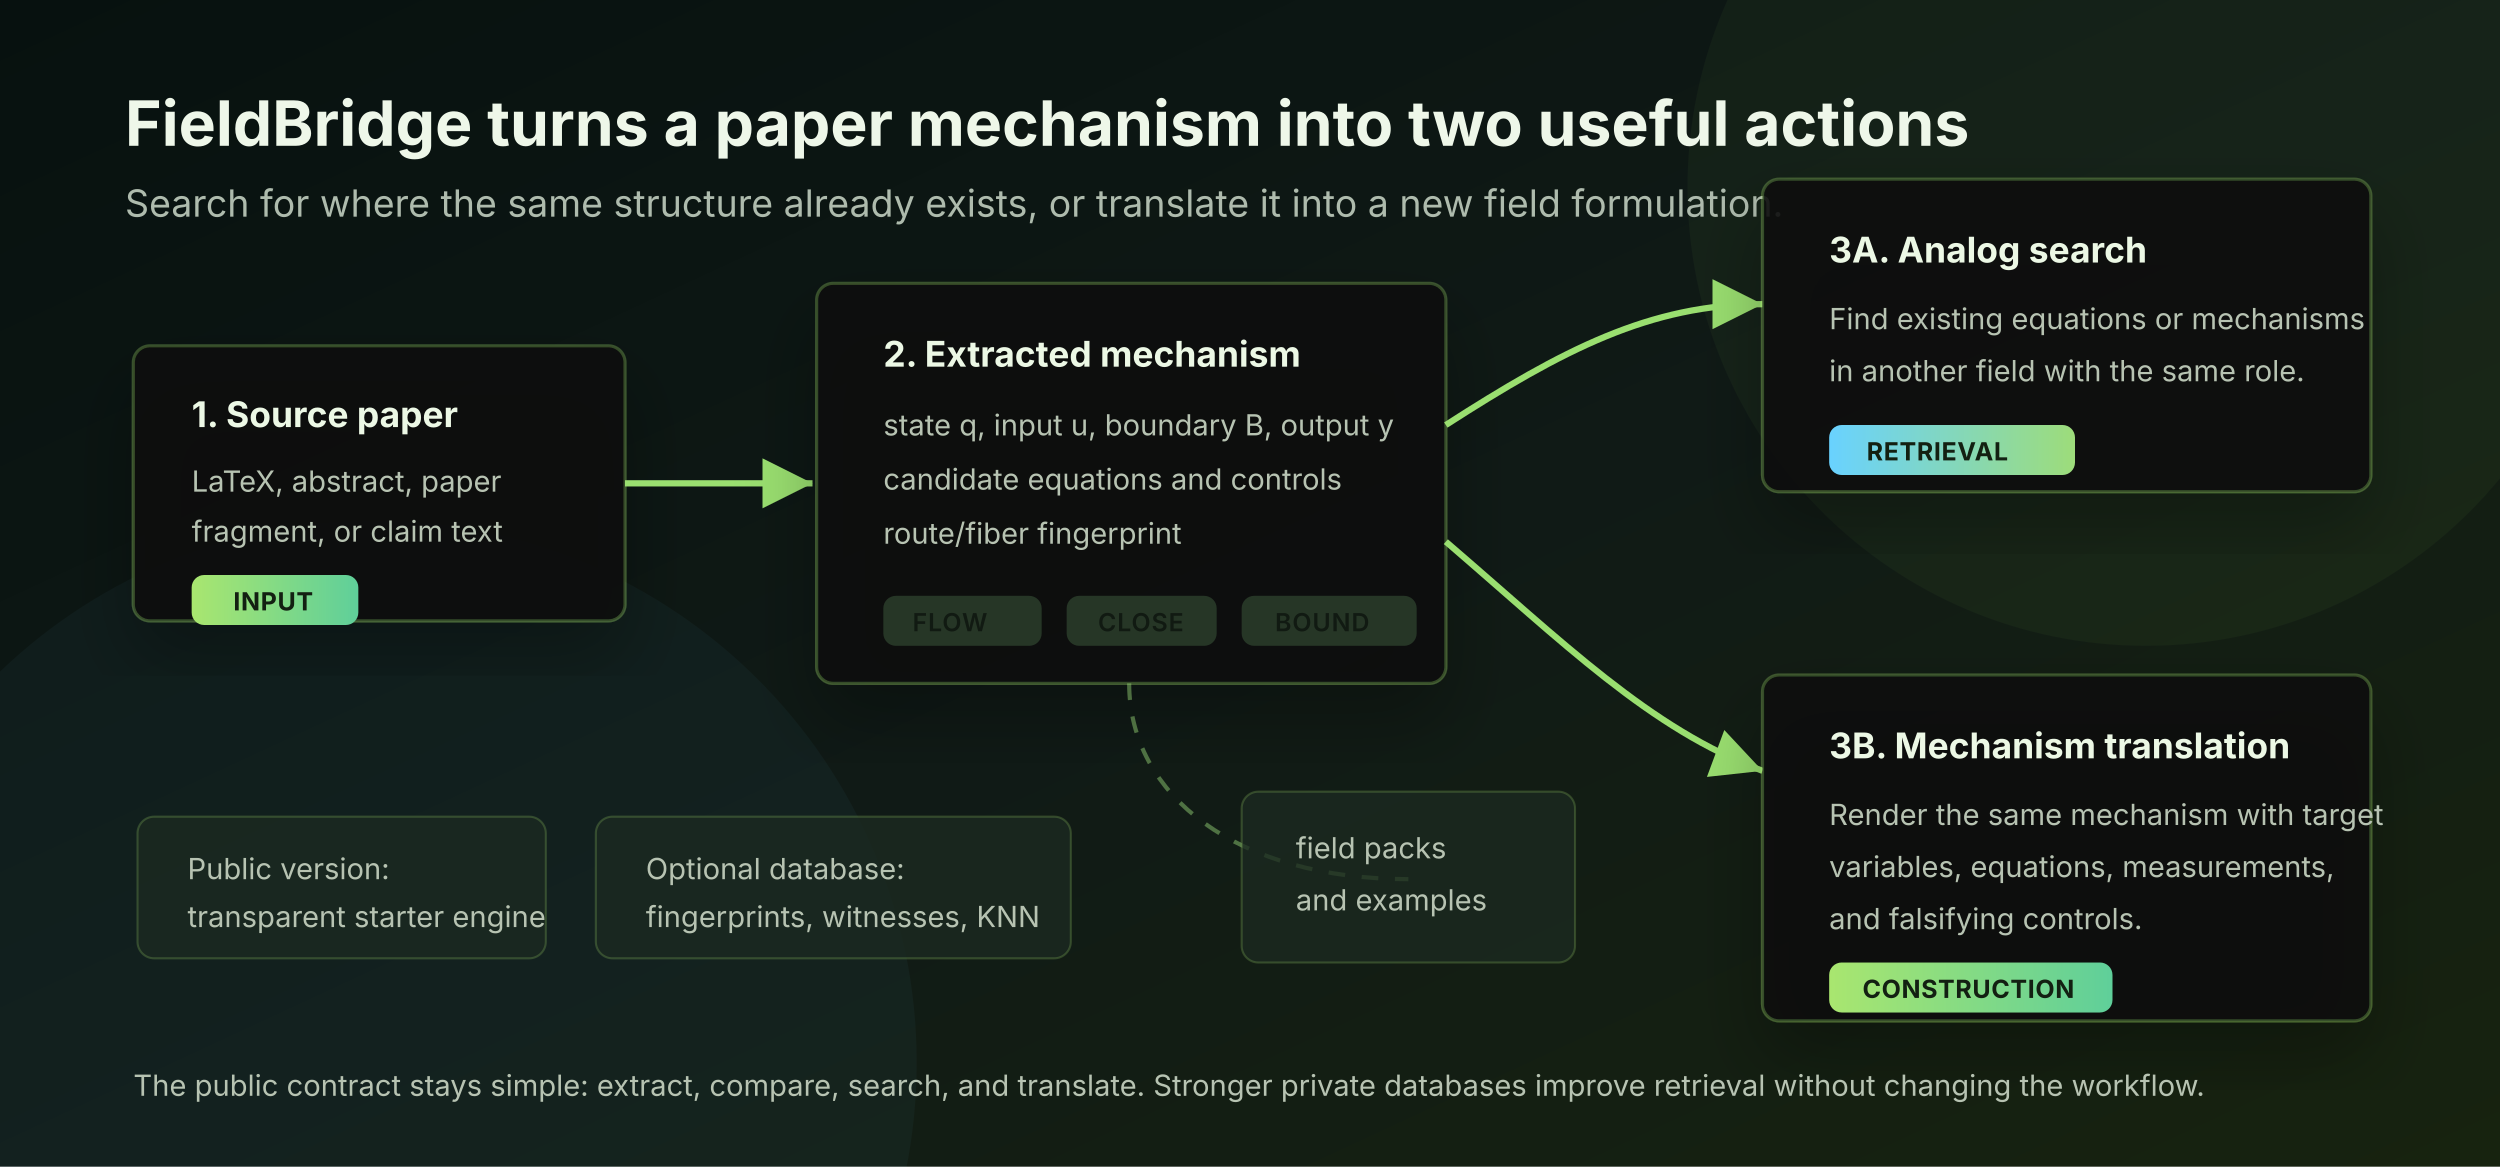
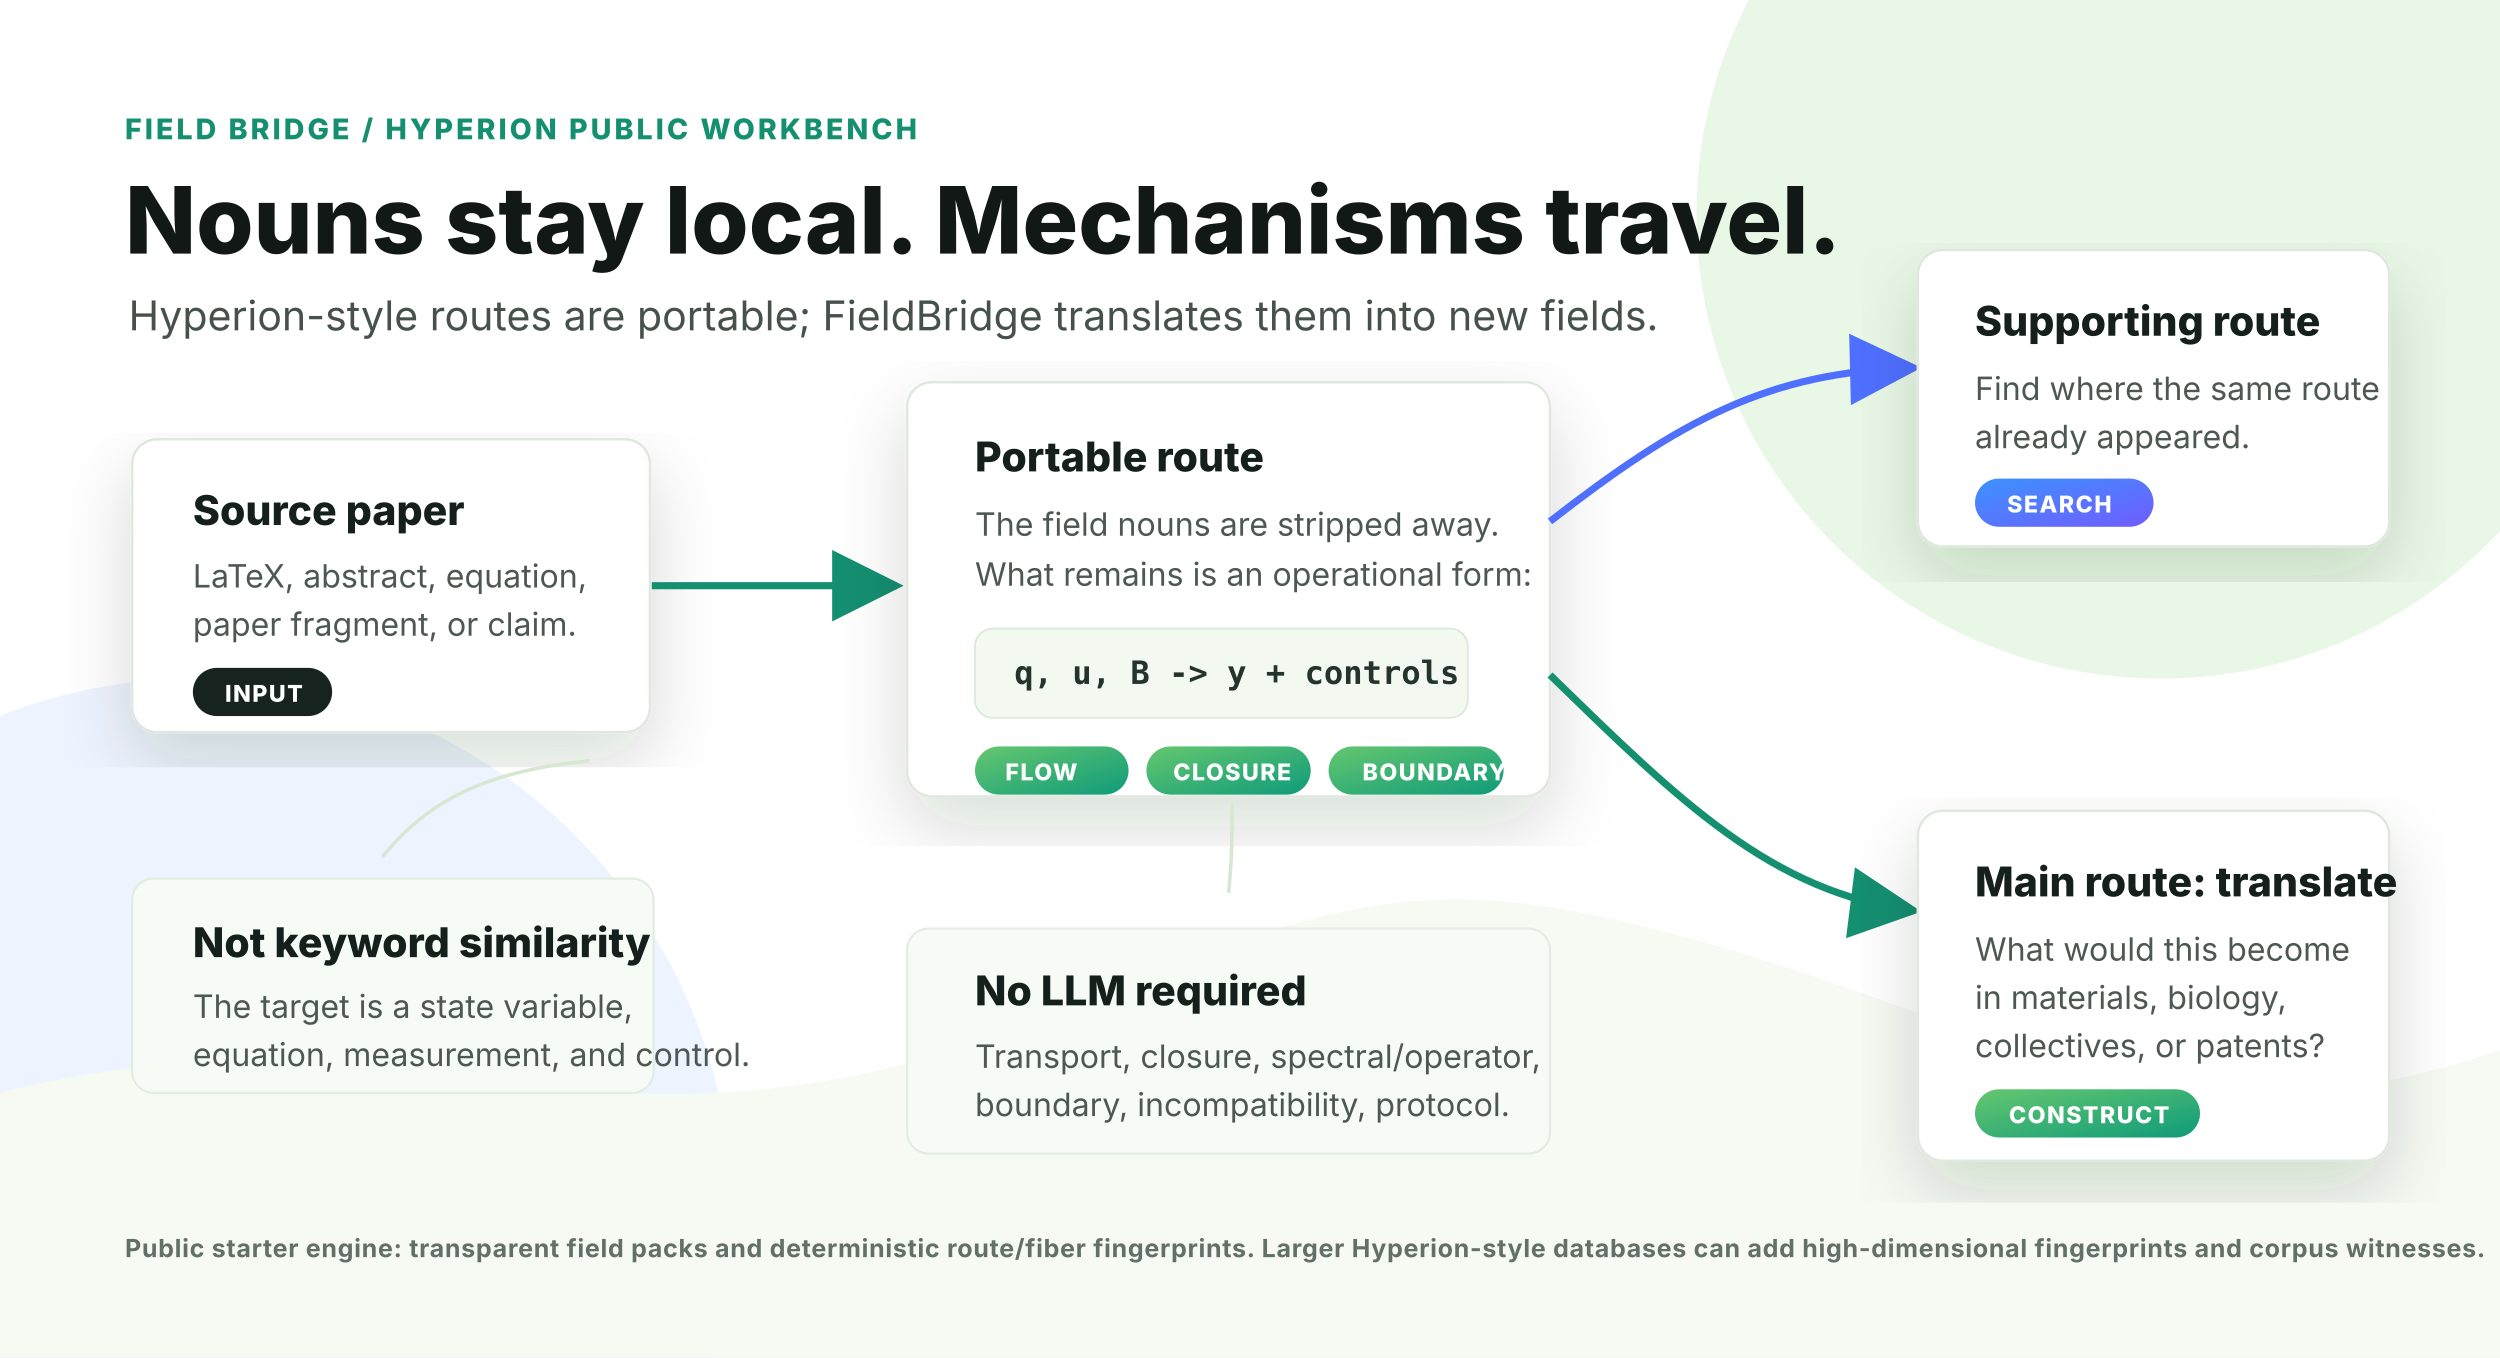
- <svg xmlns="http://www.w3.org/2000/svg" width="1200" height="560" viewBox="0 0 1200 560" role="img" aria-labelledby="title desc">
+ <svg xmlns="http://www.w3.org/2000/svg" width="1400" height="760" viewBox="0 0 1400 760" role="img" aria-labelledby="title desc">
  <defs>
-     <linearGradient id="bg" x1="0" x2="1" y1="0" y2="1">
-       <stop offset="0" stop-color="#07110f" />
-       <stop offset="0.52" stop-color="#101a16" />
-       <stop offset="1" stop-color="#17230f" />
+     <linearGradient id="green" x1="0" x2="1" y1="0" y2="1">
+       <stop offset="0" stop-color="#65c76f" />
+       <stop offset="1" stop-color="#0f9b7a" />
    </linearGradient>
-     <linearGradient id="green" x1="0" x2="1">
-       <stop offset="0" stop-color="#a9e66f" />
-       <stop offset="1" stop-color="#5fcf9a" />
+     <linearGradient id="blue" x1="0" x2="1" y1="0" y2="1">
+       <stop offset="0" stop-color="#3c92ff" />
+       <stop offset="1" stop-color="#705cff" />
    </linearGradient>
-     <linearGradient id="blue" x1="0" x2="1">
-       <stop offset="0" stop-color="#69d2ff" />
-       <stop offset="1" stop-color="#9ddc7a" />
+     <linearGradient id="ink" x1="0" x2="1" y1="0" y2="1">
+       <stop offset="0" stop-color="#16231f" />
+       <stop offset="1" stop-color="#31401e" />
    </linearGradient>
-     <filter id="shadow" x="-20%" y="-20%" width="140%" height="140%">
-       <feDropShadow dx="0" dy="18" stdDeviation="18" flood-color="#000000" flood-opacity="0.32" />
+     <filter id="shadow" x="-12%" y="-12%" width="124%" height="124%">
+       <feDropShadow dx="0" dy="16" stdDeviation="20" flood-color="#17321e" flood-opacity="0.16" />
    </filter>
-     <marker id="arrow" markerWidth="12" markerHeight="12" refX="10" refY="6" orient="auto" markerUnits="strokeWidth">
-       <path d="M2,2 L10,6 L2,10 Z" fill="#9adf70" />
+     <marker id="arrowGreen" markerWidth="14" markerHeight="14" refX="11" refY="7" orient="auto" markerUnits="strokeWidth">
+       <path d="M2,2 L12,7 L2,12 Z" fill="#148f70" />
+     </marker>
+     <marker id="arrowBlue" markerWidth="14" markerHeight="14" refX="11" refY="7" orient="auto" markerUnits="strokeWidth">
+       <path d="M2,2 L12,7 L2,12 Z" fill="#4f70ff" />
    </marker>
    <style>
-       .title { font: 700 30px Inter, Arial, sans-serif; fill: #eef7e9; letter-spacing: 0; }
-       .subtitle { font: 400 18px Inter, Arial, sans-serif; fill: #aebbad; letter-spacing: 0; }
-       .label { font: 700 17px Inter, Arial, sans-serif; fill: #ecf8e5; letter-spacing: 0; }
-       .small { font: 400 14px Inter, Arial, sans-serif; fill: #b7c3b2; letter-spacing: 0; }
-       .tiny { font: 600 12px Inter, Arial, sans-serif; fill: #111a12; letter-spacing: .4px; }
-       .pill { font: 700 12px Inter, Arial, sans-serif; fill: #132012; letter-spacing: .3px; }
-       .card { fill: rgba(10, 15, 13, 0.9); stroke: rgba(169, 230, 111, 0.28); stroke-width: 1.5; rx: 8; filter: url(#shadow); }
-       .soft { fill: rgba(28, 42, 33, 0.78); stroke: rgba(169, 230, 111, 0.22); stroke-width: 1; rx: 8; }
-       .line { fill: none; stroke: #9adf70; stroke-width: 3; marker-end: url(#arrow); }
-       .dash { fill: none; stroke: rgba(157, 220, 122, 0.45); stroke-width: 2; stroke-dasharray: 8 8; }
+       .kicker { font: 800 16px Inter, Arial, sans-serif; fill: #148f70; letter-spacing: 1.7px; }
+       .title { font: 800 52px Inter, Arial, sans-serif; fill: #111816; letter-spacing: 0; }
+       .subtitle { font: 400 23px Inter, Arial, sans-serif; fill: #46514b; letter-spacing: 0; }
+       .cardTitle { font: 800 23px Inter, Arial, sans-serif; fill: #15201c; letter-spacing: 0; }
+       .cardText { font: 400 18px Inter, Arial, sans-serif; fill: #4d5852; letter-spacing: 0; }
+       .small { font: 700 14px Inter, Arial, sans-serif; fill: #637067; letter-spacing: .4px; }
+       .pillText { font: 800 13px Inter, Arial, sans-serif; fill: #ffffff; letter-spacing: .8px; }
+       .formula { font: 600 18px "SFMono-Regular", Consolas, monospace; fill: #24342d; letter-spacing: 0; }
+       .card { fill: #ffffff; stroke: #dfe8de; stroke-width: 1.4; rx: 14; filter: url(#shadow); }
+       .softCard { fill: #f7fbf5; stroke: #e2ece0; stroke-width: 1.2; rx: 12; }
+       .greenLine { fill: none; stroke: #148f70; stroke-width: 4; marker-end: url(#arrowGreen); }
+       .blueLine { fill: none; stroke: #4f70ff; stroke-width: 4; marker-end: url(#arrowBlue); }
+       .thin { fill: none; stroke: #d7e7d2; stroke-width: 2; }
    </style>
  </defs>
-   <rect width="1200" height="560" fill="url(#bg)" />
-   <circle cx="1030" cy="90" r="220" fill="#8fd05f" opacity="0.05" />
-   <circle cx="180" cy="510" r="260" fill="#68d2ff" opacity="0.04" />
-   <text x="60" y="70" class="title">FieldBridge turns a paper mechanism into two useful actions</text>
-   <text x="60" y="104" class="subtitle">Search for where the same structure already exists, or translate it into a new field formulation.</text>
-   <rect x="64" y="166" width="236" height="132" class="card" />
-   <text x="92" y="205" class="label">1. Source paper</text>
-   <text x="92" y="236" class="small">LaTeX, abstract, paper</text>
-   <text x="92" y="260" class="small">fragment, or claim text</text>
-   <rect x="92" y="276" width="80" height="24" rx="6" fill="url(#green)" />
-   <text x="112" y="293" class="pill">INPUT</text>
-   <path d="M300 232 C340 232 352 232 390 232" class="line" />
-   <rect x="392" y="136" width="302" height="192" class="card" />
-   <text x="424" y="176" class="label">2. Extracted mechanism</text>
-   <text x="424" y="209" class="small">state q, input u, boundary B, output y</text>
-   <text x="424" y="235" class="small">candidate equations and controls</text>
-   <text x="424" y="261" class="small">route/fiber fingerprint</text>
-   <g transform="translate(424 286)">
-     <rect width="76" height="24" rx="6" fill="#263626" />
-     <rect x="88" width="72" height="24" rx="6" fill="#263626" />
-     <rect x="172" width="84" height="24" rx="6" fill="#263626" />
-     <text x="14" y="17" class="tiny" fill="#a9e66f">FLOW</text>
-     <text x="103" y="17" class="tiny" fill="#a9e66f">CLOSE</text>
-     <text x="188" y="17" class="tiny" fill="#a9e66f">BOUND</text>
+   <rect width="1400" height="760" fill="#ffffff" />
+   <circle cx="1210" cy="120" r="260" fill="#e9f8e6" />
+   <circle cx="110" cy="680" r="300" fill="#eef4ff" />
+   <path d="M0 612 C210 560 290 640 480 602 C650 568 720 476 890 512 C1110 558 1198 658 1400 588 L1400 760 L0 760 Z" fill="#f6faf3" />
+   <text x="70" y="78" class="kicker">FIELD BRIDGE / HYPERION PUBLIC WORKBENCH</text>
+   <text x="70" y="142" class="title">Nouns stay local. Mechanisms travel.</text>
+   <text x="72" y="185" class="subtitle">Hyperion-style routes are portable; FieldBridge translates them into new fields.</text>
+   <rect x="74" y="246" width="290" height="164" class="card" />
+   <text x="108" y="294" class="cardTitle">Source paper</text>
+   <text x="108" y="329" class="cardText">LaTeX, abstract, equation,</text>
+   <text x="108" y="356" class="cardText">paper fragment, or claim.</text>
+   <rect x="108" y="374" width="78" height="27" rx="13.5" fill="#17231f" />
+   <text x="126" y="393" class="pillText">INPUT</text>
+   <path d="M365 328 C420 328 446 328 502 328" class="greenLine" />
+   <rect x="508" y="214" width="360" height="232" class="card" />
+   <text x="546" y="264" class="cardTitle">Portable route</text>
+   <text x="546" y="300" class="cardText">The field nouns are stripped away.</text>
+   <text x="546" y="328" class="cardText">What remains is an operational form:</text>
+   <rect x="546" y="352" width="276" height="50" rx="10" fill="#f3f8f0" stroke="#dbe9d8" />
+   <text x="568" y="383" class="formula">q, u, B -&gt; y  + controls</text>
+   <g transform="translate(546 418)">
+     <rect width="86" height="27" rx="13.5" fill="url(#green)" />
+     <rect x="96" width="92" height="27" rx="13.5" fill="url(#green)" />
+     <rect x="198" width="98" height="27" rx="13.5" fill="url(#green)" />
+     <text x="17" y="19" class="pillText">FLOW</text>
+     <text x="111" y="19" class="pillText">CLOSURE</text>
+     <text x="217" y="19" class="pillText">BOUNDARY</text>
  </g>
-   <path d="M694 204 C750 168 792 146 846 146" class="line" />
-   <path d="M694 260 C750 308 792 350 846 370" class="line" />
-   <rect x="846" y="86" width="292" height="150" class="card" />
-   <text x="878" y="126" class="label">3A. Analog search</text>
-   <text x="878" y="158" class="small">Find existing equations or mechanisms</text>
-   <text x="878" y="183" class="small">in another field with the same role.</text>
-   <rect x="878" y="204" width="118" height="24" rx="6" fill="url(#blue)" />
-   <text x="896" y="221" class="pill">RETRIEVAL</text>
-   <rect x="846" y="324" width="292" height="166" class="card" />
-   <text x="878" y="364" class="label">3B. Mechanism translation</text>
-   <text x="878" y="396" class="small">Render the same mechanism with target</text>
-   <text x="878" y="421" class="small">variables, equations, measurements,</text>
-   <text x="878" y="446" class="small">and falsifying controls.</text>
-   <rect x="878" y="462" width="136" height="24" rx="6" fill="url(#green)" />
-   <text x="894" y="479" class="pill">CONSTRUCTION</text>
-   <path d="M542 328 C542 382 594 422 676 422" class="dash" />
-   <rect x="596" y="380" width="160" height="82" class="soft" />
-   <text x="622" y="412" class="small">field packs</text>
-   <text x="622" y="437" class="small">and examples</text>
-   <g transform="translate(66 392)">
-     <rect width="196" height="68" class="soft" />
-     <text x="24" y="30" class="small">Public version:</text>
-     <text x="24" y="53" class="small">transparent starter engine</text>
-   </g>
-   <g transform="translate(286 392)">
-     <rect width="228" height="68" class="soft" />
-     <text x="24" y="30" class="small">Optional database:</text>
-     <text x="24" y="53" class="small">fingerprints, witnesses, KNN</text>
-   </g>
-   <text x="64" y="526" class="small">The public contract stays simple: extract, compare, search, and translate. Stronger private databases improve retrieval without changing the workflow.</text>
+   <path d="M868 292 C940 236 990 208 1072 206" class="blueLine" />
+   <path d="M868 378 C940 448 992 500 1072 510" class="greenLine" />
+   <rect x="1074" y="140" width="264" height="166" class="card" />
+   <text x="1106" y="188" class="cardTitle">Supporting route</text>
+   <text x="1106" y="224" class="cardText">Find where the same route</text>
+   <text x="1106" y="251" class="cardText">already appeared.</text>
+   <rect x="1106" y="268" width="100" height="27" rx="13.5" fill="url(#blue)" />
+   <text x="1124" y="287" class="pillText">SEARCH</text>
+   <rect x="1074" y="454" width="264" height="196" class="card" />
+   <text x="1106" y="502" class="cardTitle">Main route: translate</text>
+   <text x="1106" y="538" class="cardText">What would this become</text>
+   <text x="1106" y="565" class="cardText">in materials, biology,</text>
+   <text x="1106" y="592" class="cardText">collectives, or patents?</text>
+   <rect x="1106" y="610" width="126" height="27" rx="13.5" fill="url(#green)" />
+   <text x="1125" y="629" class="pillText">CONSTRUCT</text>
+   <rect x="74" y="492" width="292" height="120" class="softCard" />
+   <text x="108" y="536" class="cardTitle">Not keyword similarity</text>
+   <text x="108" y="570" class="cardText">The target is a state variable,</text>
+   <text x="108" y="597" class="cardText">equation, measurement, and control.</text>
+   <rect x="508" y="520" width="360" height="126" class="softCard" />
+   <text x="546" y="563" class="cardTitle">No LLM required</text>
+   <text x="546" y="598" class="cardText">Transport, closure, spectral/operator,</text>
+   <text x="546" y="625" class="cardText">boundary, incompatibility, protocol.</text>
+   <path d="M214 480 C240 448 272 432 330 426" class="thin" />
+   <path d="M688 500 C690 480 690 468 690 450" class="thin" />
+   <text x="70" y="704" class="small">Public starter engine: transparent field packs and deterministic route/fiber fingerprints. Larger Hyperion-style databases can add high-dimensional fingerprints and corpus witnesses.</text>
</svg>
